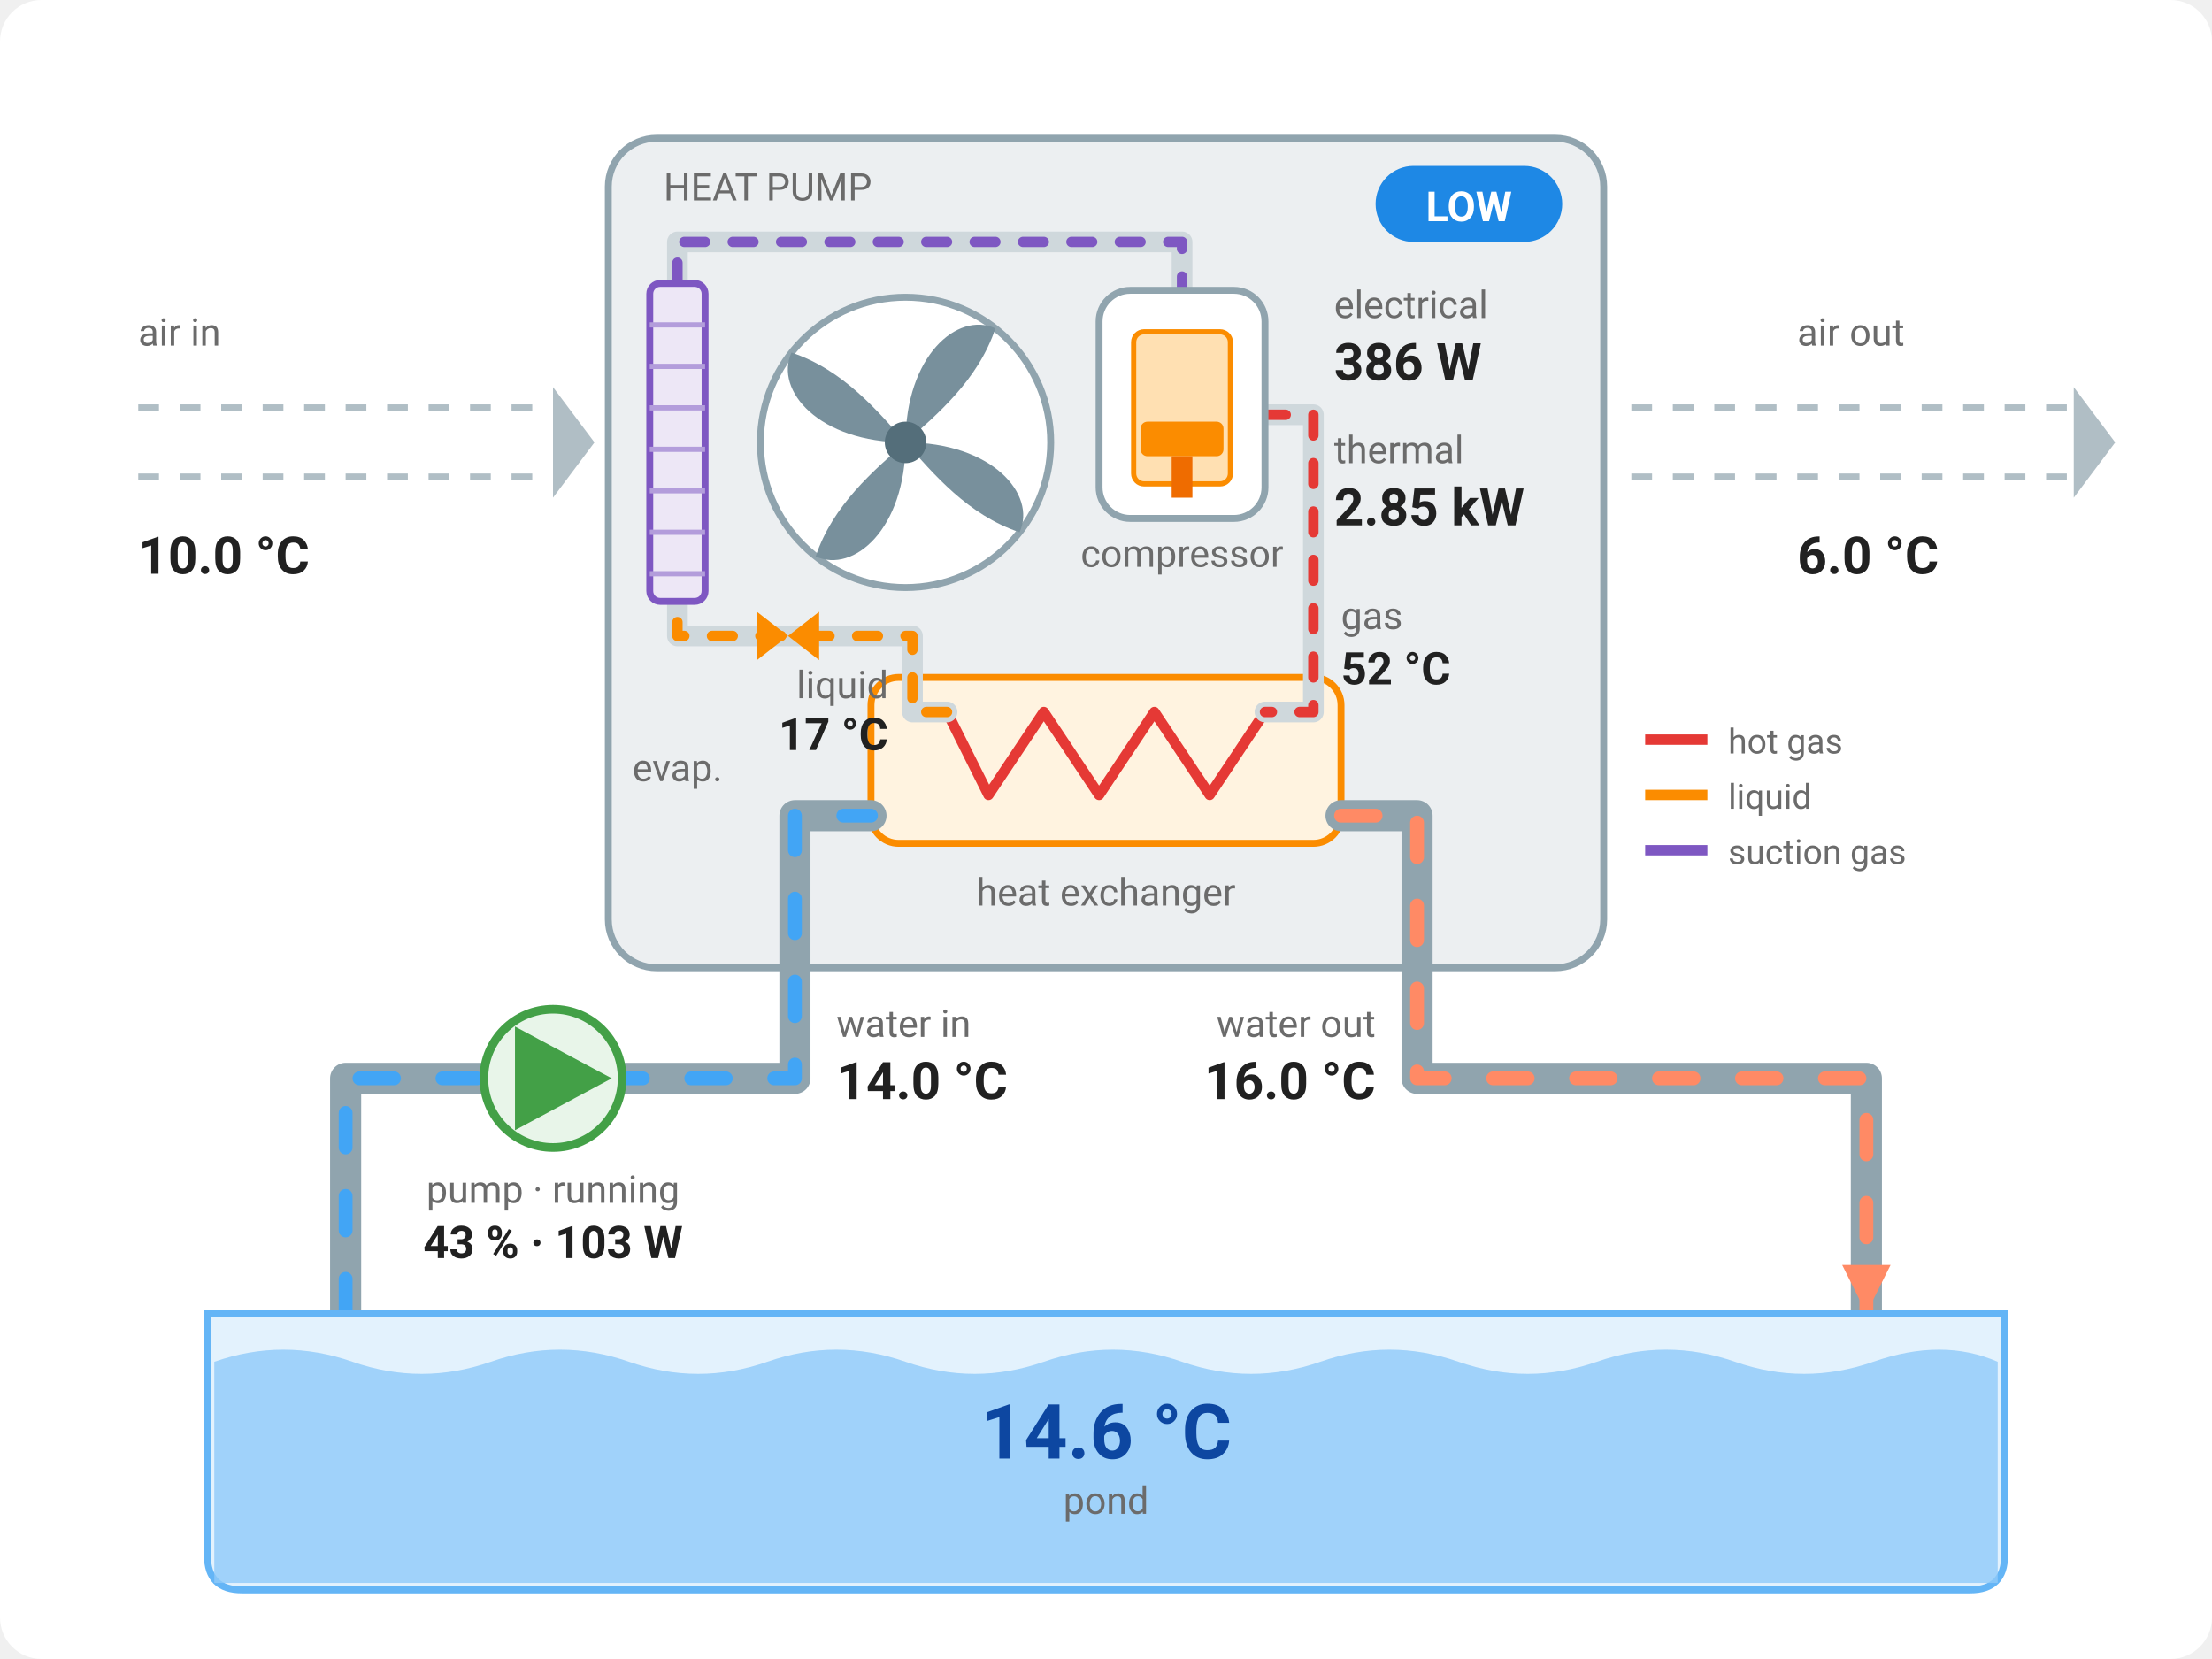
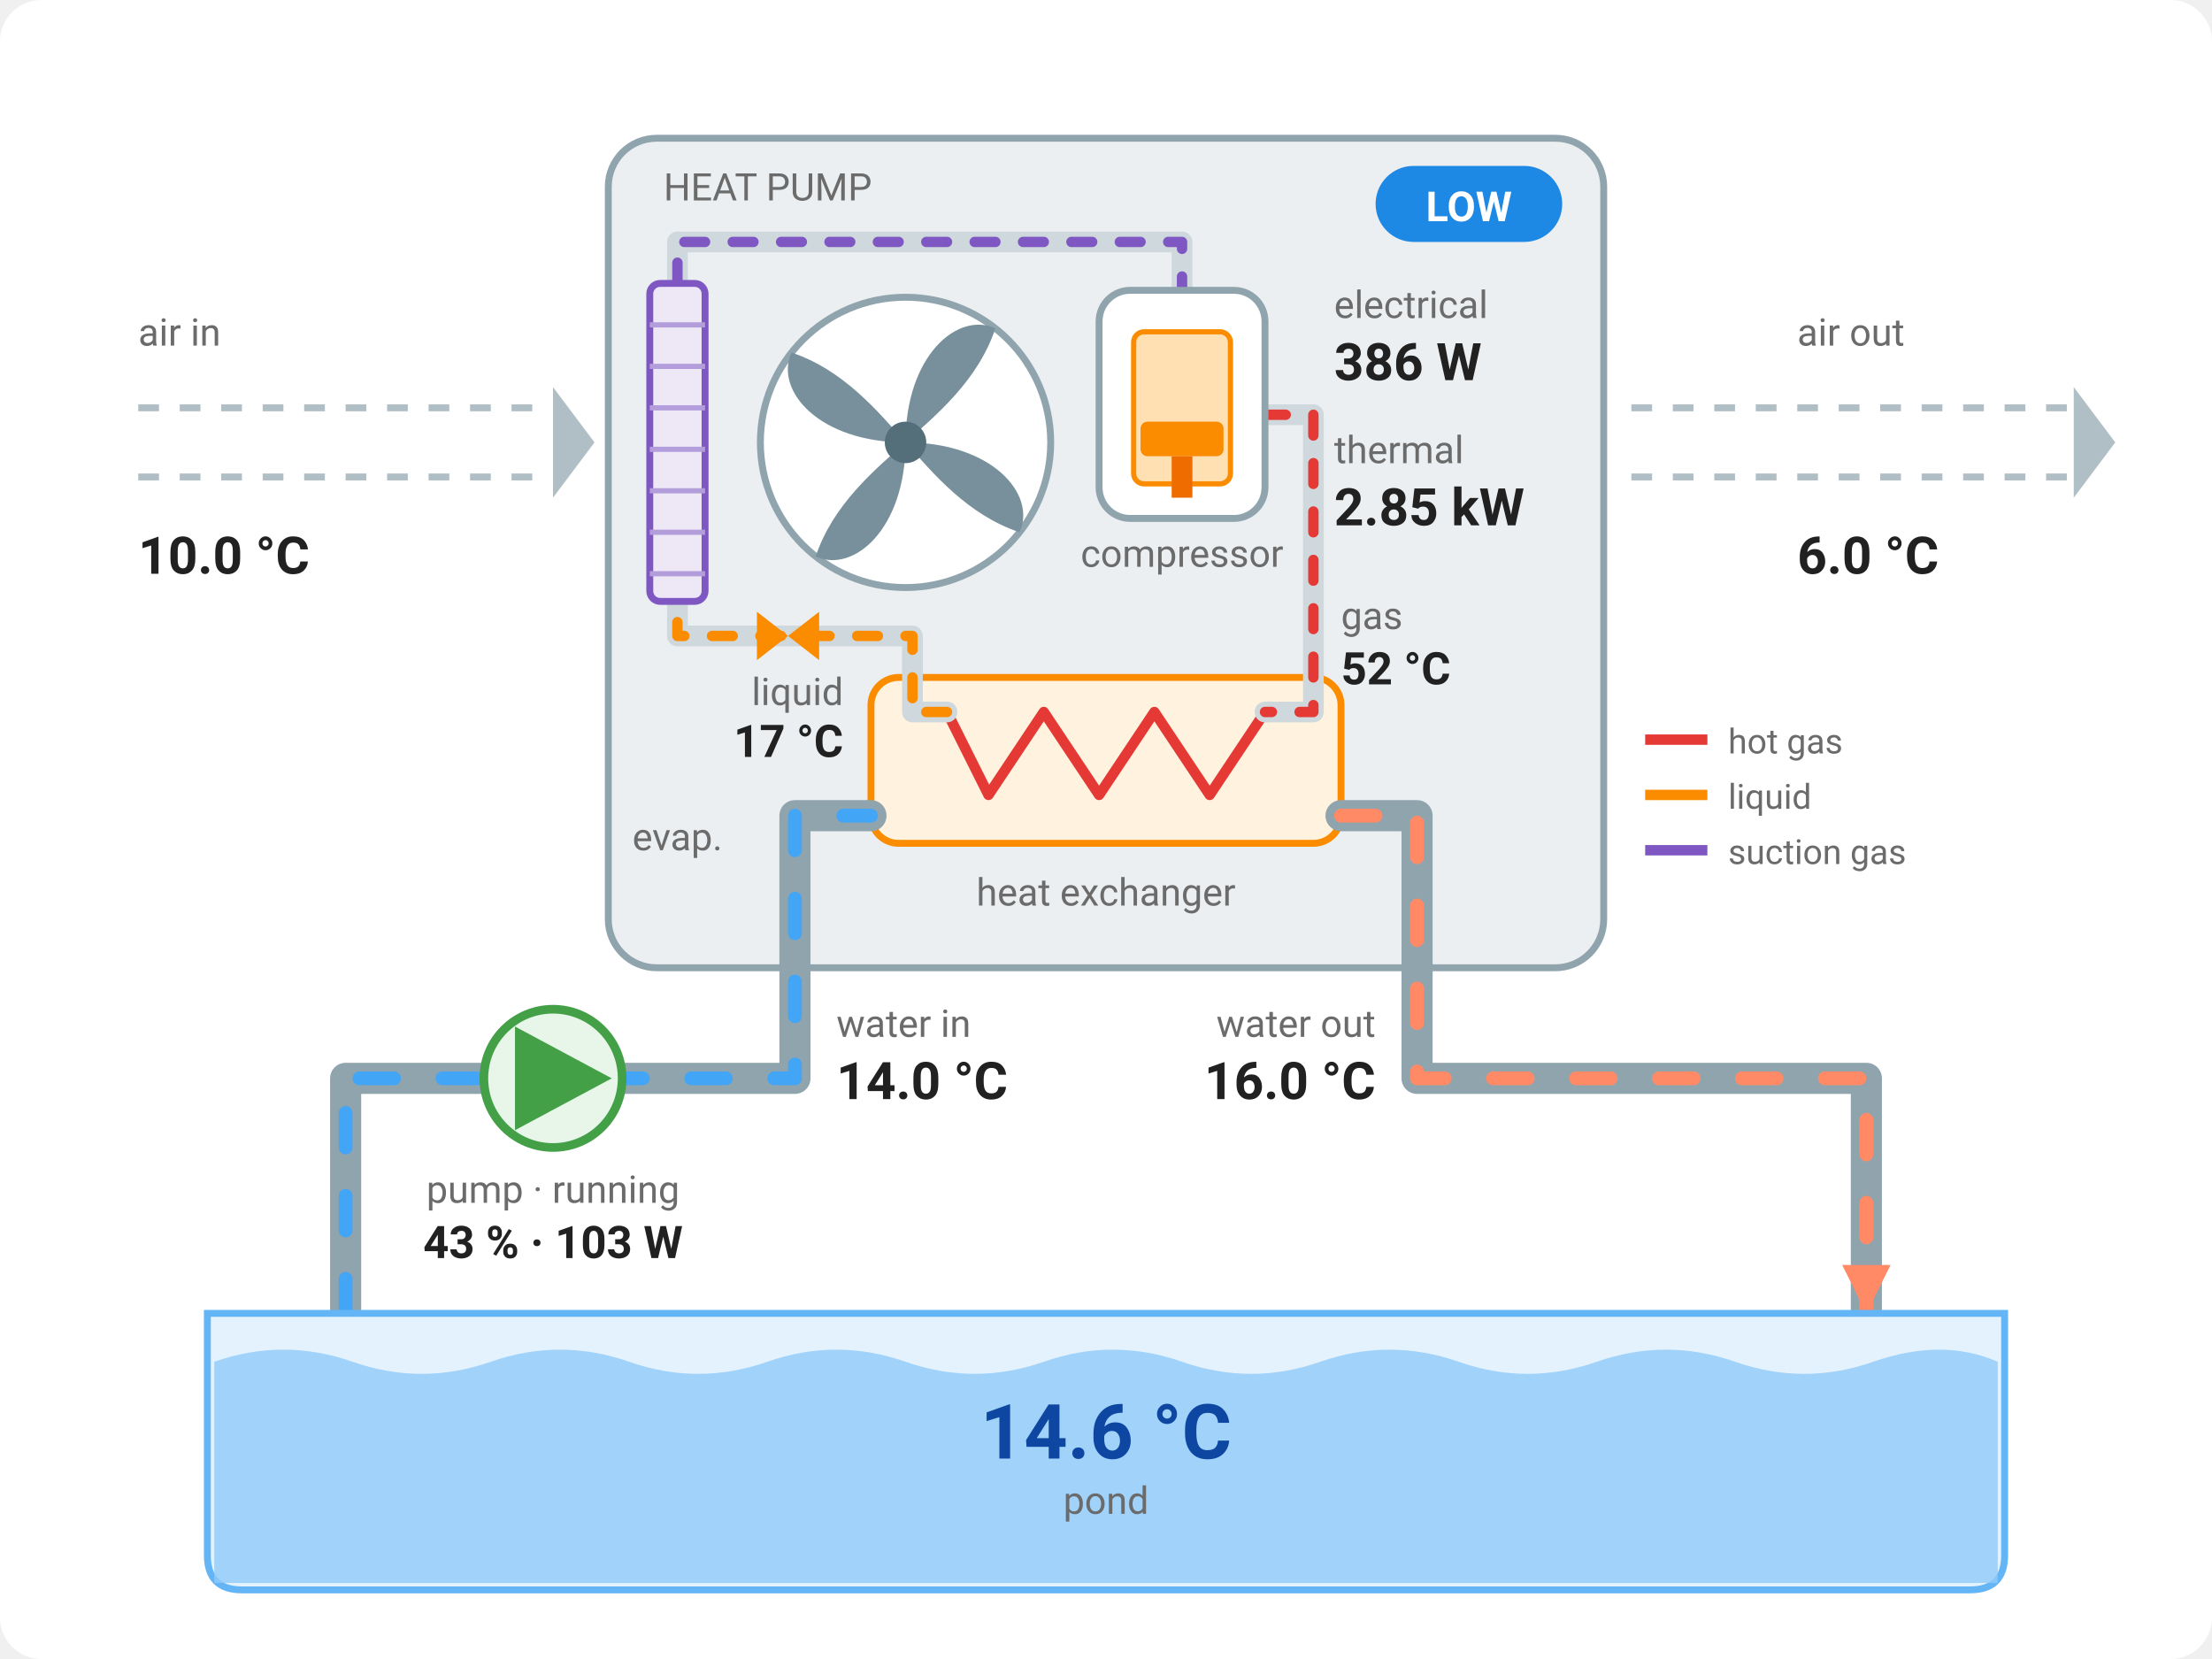
<svg xmlns="http://www.w3.org/2000/svg" viewBox="0 0 640 480" width="640" height="480" font-family="Roboto, 'Segoe UI', Helvetica, Arial, sans-serif">
  <style>
    .bg { fill: #ffffff; }
    .value { font-size: 15px; font-weight: 600; fill: #212121; }
    .small { font-size: 13px; font-weight: 600; fill: #212121; }
    .label { font-size: 11px; fill: #6b6b6b; }
    .housing { fill: #eceff1; stroke: #90a4ae; stroke-width: 2; }
    .pipe { fill: none; stroke: #90a4ae; stroke-width: 9; stroke-linecap: round; stroke-linejoin: round; }
    .flow { fill: none; stroke-width: 4; stroke-linecap: round; stroke-linejoin: round; stroke-dasharray: 10 14; animation: flow 1.2s linear infinite; }
    .cold { stroke: #42a5f5; }
    .warm { stroke: #ff8a65; }
    .air { fill: none; stroke: #b0bec5; stroke-width: 2; stroke-dasharray: 6 6; animation: flow 1.6s linear infinite; }
    /* refrigerant circuit */
    .rpipe { fill: none; stroke: #cfd8dc; stroke-width: 6; stroke-linecap: round; stroke-linejoin: round; }
    .rflow { fill: none; stroke-width: 3; stroke-linecap: round; stroke-linejoin: round; stroke-dasharray: 6 8; animation: flow 0.9s linear infinite; }
    .hotgas { stroke: #e53935; }
    .liquid { stroke: #fb8c00; }
    .suction { stroke: #7e57c2; }
    .fan { transform-origin: 262px 128px; animation: spin 0.9s linear infinite; }
    .piston { animation: pump 0.6s ease-in-out infinite; }
    .hx { fill: #fff3e0; stroke: #fb8c00; stroke-width: 2; }
    .coil { fill: none; stroke: #e53935; stroke-width: 3; stroke-linejoin: round; }
    .pump-running .pumpbody { fill: #e8f5e9; stroke: #43a047; stroke-width: 2.5; }
    .pump-running .pumptri { fill: #43a047; }
    .badge { fill: #1e88e5; }
    @keyframes flow { to { stroke-dashoffset: -48; } }
    @keyframes spin { to { transform: rotate(360deg); } }
    @keyframes pump { 0%,100% { transform: translateY(0); } 50% { transform: translateY(-14px); } }
    @media (prefers-reduced-motion: reduce) { .flow, .air, .fan, .piston, .rflow { animation: none; } }
  </style>
  <rect class="bg" width="640" height="480" rx="12" />
  <path class="air" d="M40 118 H160" />
  <path class="air" d="M40 138 H160" />
  <polygon points="160,112 172,128 160,144" fill="#b0bec5" />
  <text x="40" y="100" class="label">air in</text>
  <text x="40" y="166" class="value">10.0 °C</text>
  <path class="air" d="M472 118 H600" />
  <path class="air" d="M472 138 H600" />
  <polygon points="600,112 612,128 600,144" fill="#b0bec5" />
  <text x="520" y="100" class="label">air out</text>
  <text x="520" y="166" class="value">6.0 °C</text>
  <rect class="housing" x="176" y="40" width="288" height="240" rx="14" />
  <text x="192" y="58" class="label">HEAT PUMP</text>
  <rect class="hx" x="252" y="196" width="136" height="48" rx="8" />
  <polyline class="coil" points="366,206 350,230 334,206 318,230 302,206 286,230 274,206" />
  <text x="320" y="262" class="label" text-anchor="middle">heat exchanger</text>
  <path class="rpipe" d="M196 82 V70 H342 V84" />
  <path class="rflow suction" d="M196 82 V70 H342 V84" />
  <path class="rpipe" d="M366 120 H380 V206 H366" />
  <path class="rflow hotgas" d="M366 120 H380 V206 H366" />
  <path class="rpipe" d="M274 206 H264 V184 H196 V174" />
  <path class="rflow liquid" d="M274 206 H264 V184 H196 V174" />
-   <text x="257" y="202" class="label" fill="#e65100" text-anchor="end">liquid</text>
-   <text x="257" y="217" class="small" fill="#e65100" text-anchor="end">17 °C</text>
+   <text x="244" y="204" class="label" fill="#e65100" text-anchor="end">liquid</text>
+   <text x="244" y="219" class="small" fill="#e65100" text-anchor="end">17 °C</text>
  <g transform="translate(228 184)">
    <polygon points="-9,-7 -9,7 0,0" fill="#fb8c00" />
    <polygon points="9,-7 9,7 0,0" fill="#fb8c00" />
  </g>
  <rect x="188" y="82" width="16" height="92" rx="3" fill="#ede7f6" stroke="#7e57c2" stroke-width="2" />
  <path d="M188 94 H204 M188 106 H204 M188 118 H204 M188 130 H204 M188 142 H204 M188 154 H204 M188 166 H204" stroke="#b39ddb" stroke-width="1.5" />
-   <text x="196" y="226" class="label" text-anchor="middle">evap.</text>
+   <text x="196" y="246" class="label" text-anchor="middle">evap.</text>
  <circle cx="262" cy="128" r="42" fill="#ffffff" stroke="#90a4ae" stroke-width="2" />
  <g class="fan">
    <path d="M262 128 C262 103 277 90 288 95 C283 110 271 120 262 128 Z" fill="#78909c" />
    <path d="M262 128 C287 128 300 143 295 154 C280 149 270 137 262 128 Z" fill="#78909c" />
    <path d="M262 128 C262 153 247 166 236 161 C241 146 253 136 262 128 Z" fill="#78909c" />
    <path d="M262 128 C237 128 224 113 229 102 C244 107 254 119 262 128 Z" fill="#78909c" />
    <circle cx="262" cy="128" r="6" fill="#546e7a" />
  </g>
  <rect x="318" y="84" width="48" height="66" rx="9" fill="#ffffff" stroke="#90a4ae" stroke-width="2" />
  <rect x="328" y="96" width="28" height="44" rx="3" fill="#ffe0b2" stroke="#fb8c00" stroke-width="1.5" />
  <g class="piston">
    <rect x="330" y="122" width="24" height="10" rx="2" fill="#fb8c00" />
    <rect x="339" y="132" width="6" height="12" fill="#ef6c00" />
  </g>
  <text x="342" y="164" class="label" text-anchor="middle">compressor</text>
  <text x="388" y="182" class="label">gas</text>
  <text x="388" y="198" class="small" fill="#c62828">52 °C</text>
  <rect class="badge" x="398" y="48" width="54" height="22" rx="11" />
  <text x="425" y="64" font-size="12" font-weight="700" fill="#ffffff" text-anchor="middle">LOW</text>
  <text x="386" y="92" class="label">electrical</text>
  <text x="386" y="110" class="value">386 W</text>
  <text x="386" y="134" class="label">thermal</text>
  <text x="386" y="152" class="value">2.85 kW</text>
  <path class="pipe" d="M100 380 V312 H230 V236 H252" />
  <path class="flow cold" d="M100 380 V312 H230 V236 H252" />
  <path class="pipe" d="M388 236 H410 V312 H540 V380" />
  <path class="flow warm" d="M388 236 H410 V312 H540 V380" />
  <polygon points="533,366 547,366 540,380" fill="#ff8a65" />
  <text x="242" y="300" class="label">water in</text>
  <text x="242" y="318" class="value">14.0 °C</text>
  <text x="398" y="300" class="label" text-anchor="end">water out</text>
  <text x="398" y="318" class="value" text-anchor="end">16.0 °C</text>
  <g class="pump-running" transform="translate(160 312)">
    <circle class="pumpbody" r="20" />
    <polygon class="pumptri" points="-11,-15 -11,15 17,0" />
  </g>
  <text x="160" y="348" class="label" text-anchor="middle">pump · running</text>
  <text x="160" y="364" font-size="13" font-weight="600" fill="#212121" text-anchor="middle">43 % · 103 W</text>
  <g transform="translate(476 214)" font-size="10" fill="#6b6b6b">
    <line x1="0" y1="0" x2="18" y2="0" stroke="#e53935" stroke-width="3" />
    <text x="24" y="4">hot gas</text>
    <line x1="0" y1="16" x2="18" y2="16" stroke="#fb8c00" stroke-width="3" />
    <text x="24" y="20">liquid</text>
    <line x1="0" y1="32" x2="18" y2="32" stroke="#7e57c2" stroke-width="3" />
    <text x="24" y="36">suction gas</text>
  </g>
  <path d="M60 380 H580 V450 Q580 460 570 460 H70 Q60 460 60 450 Z" fill="#e3f2fd" stroke="#64b5f6" stroke-width="2" />
  <path d="M62 394 q20 -7 40 0 t40 0 t40 0 t40 0 t40 0 t40 0 t40 0 t40 0 t40 0 t40 0 t40 0 t40 0 t36 0 V458 H62 Z" fill="#90caf9" opacity=".8" />
  <text x="320" y="438" class="label" text-anchor="middle">pond</text>
  <text x="320" y="422" font-size="22" font-weight="700" fill="#0d47a1" text-anchor="middle">14.6 °C</text>
</svg>
